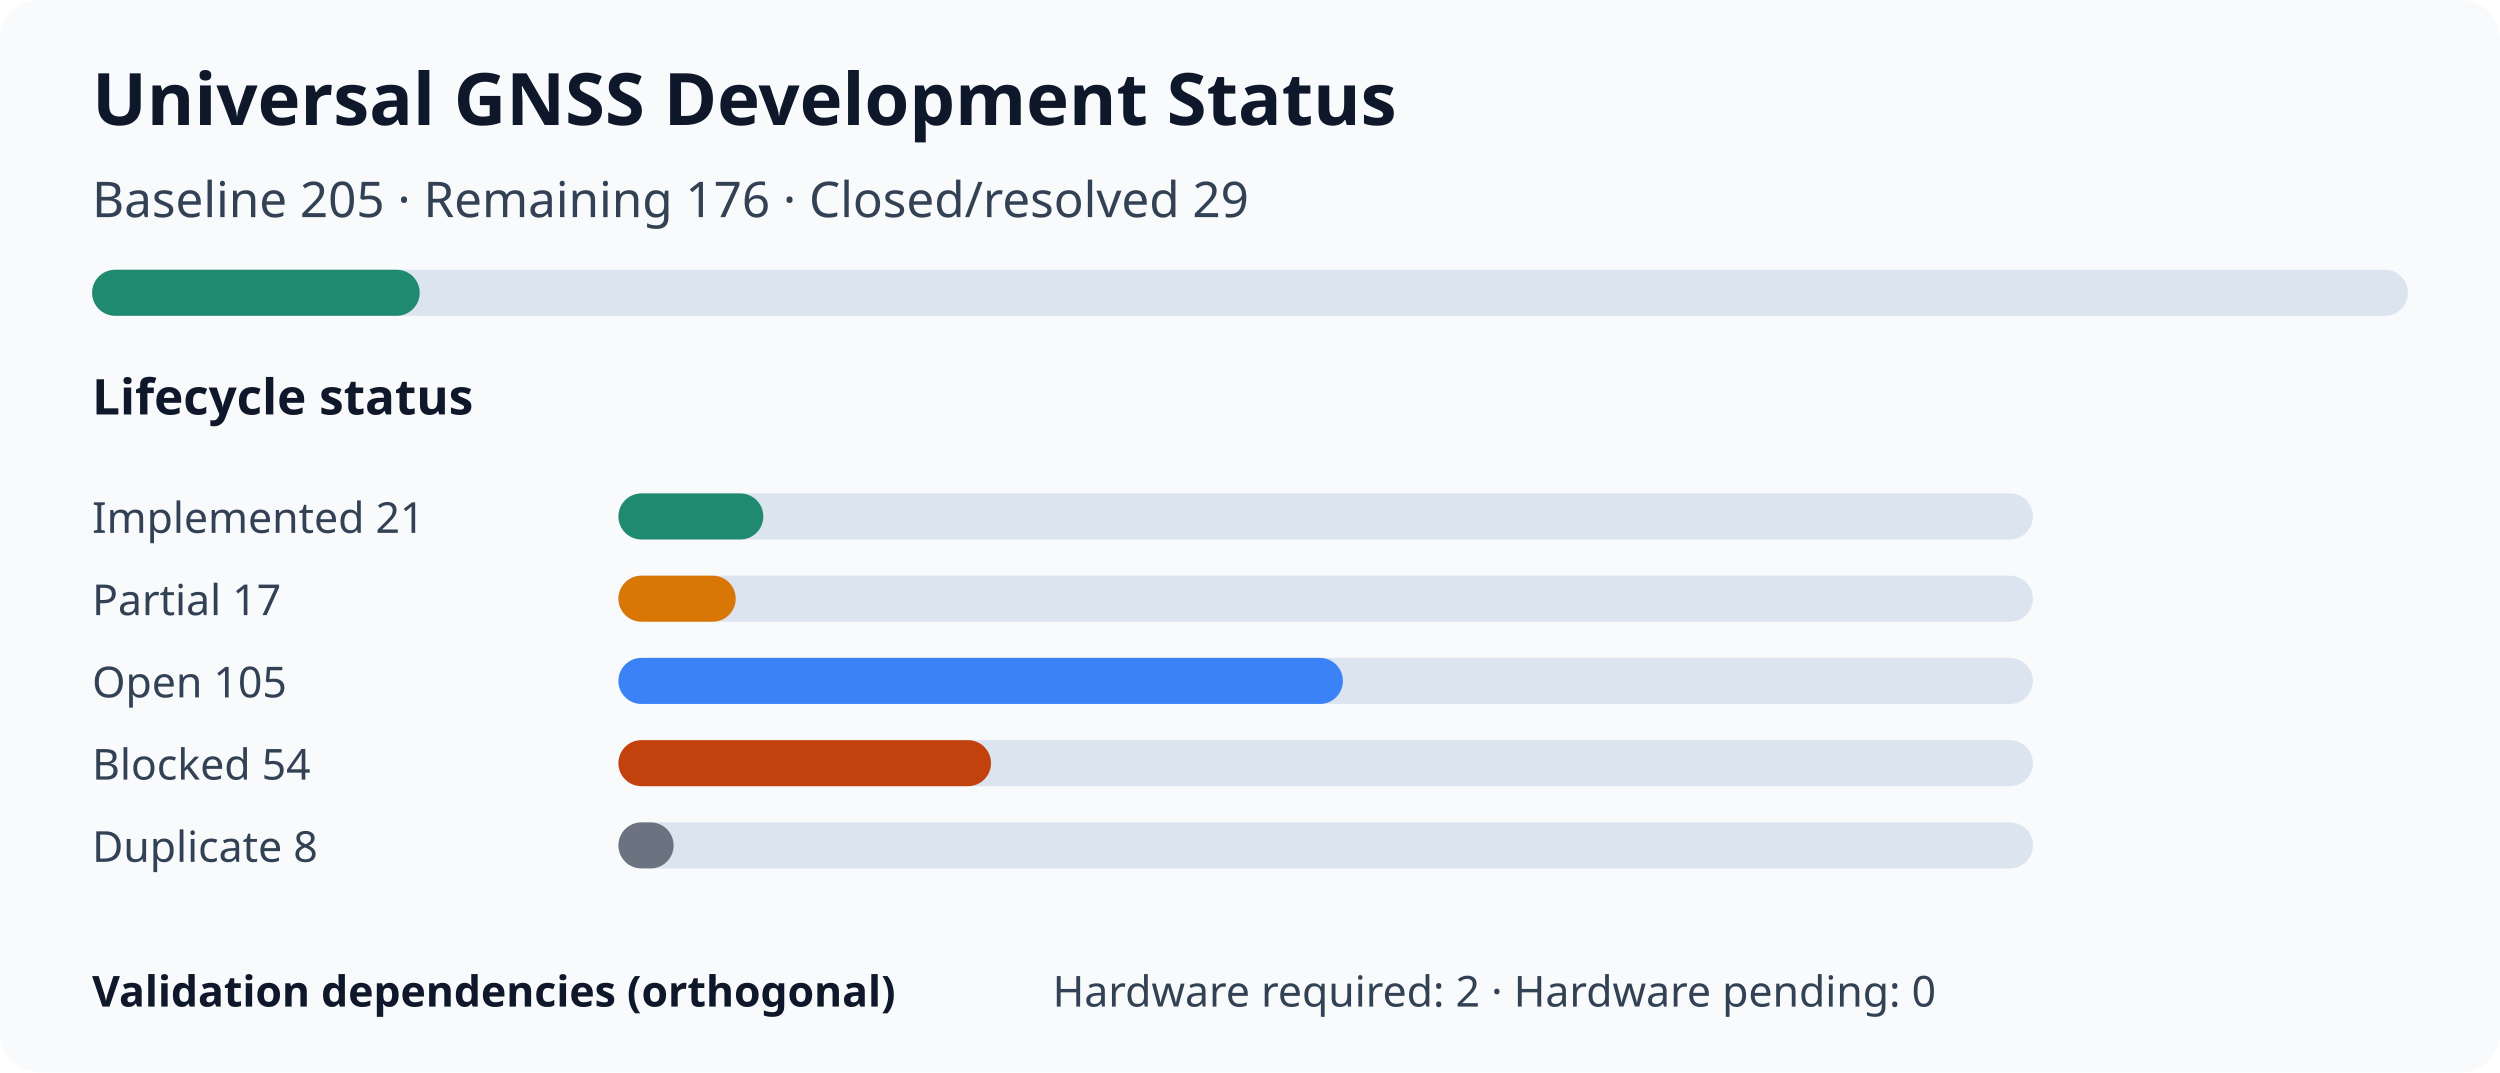
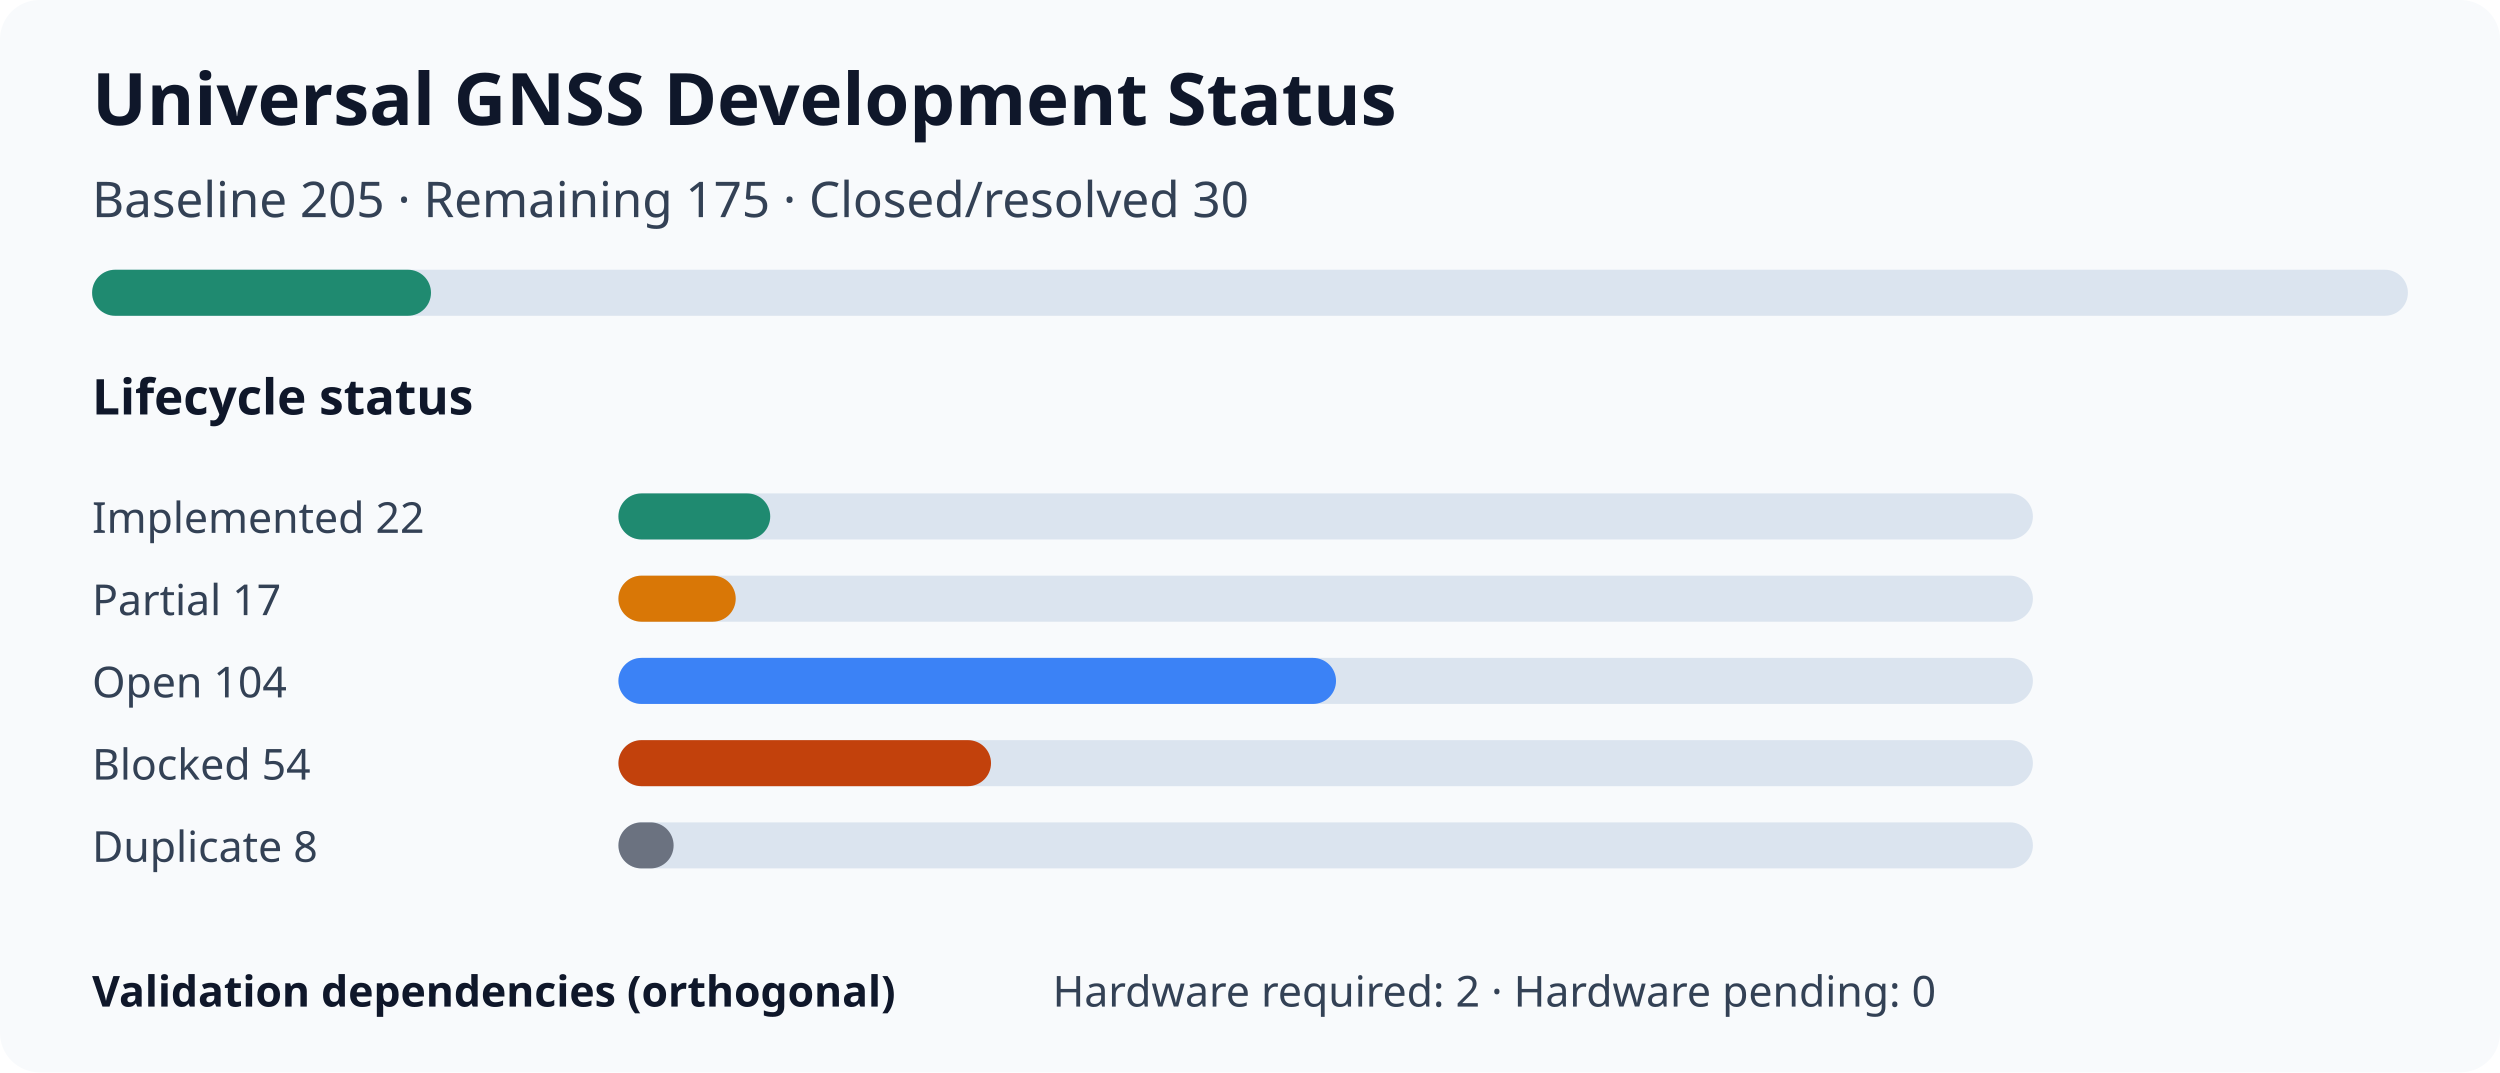
<svg xmlns="http://www.w3.org/2000/svg" viewBox="0 0 760 326" role="img" aria-labelledby="title desc">
  <rect width="760" height="326" fill="#f8fafc" rx="12" />
  <text x="28" y="38" font-family="sans-serif" font-size="22" font-weight="700" fill="#0f172a">Universal GNSS Development Status</text>
-   <text x="28" y="66" font-family="sans-serif" font-size="15" fill="#334155">Baseline 205 · Remaining 176 · Closed/resolved 29</text>
+   <text x="28" y="66" font-family="sans-serif" font-size="15" fill="#334155">Baseline 205 · Remaining 175 · Closed/resolved 30</text>
  <rect x="28" y="82" width="704" height="14" rx="7" fill="#dbe4ef" />
-   <rect x="28" y="82" width="99.59" height="14" rx="7" fill="#1f8a70" />
+   <rect x="28" y="82" width="103.02" height="14" rx="7" fill="#1f8a70" />
  <text x="28" y="126" font-family="sans-serif" font-size="15" font-weight="700" fill="#0f172a">Lifecycle status</text>
-   <text x="28" y="162" font-family="sans-serif" font-size="13" fill="#334155">Implemented 21</text>
+   <text x="28" y="162" font-family="sans-serif" font-size="13" fill="#334155">Implemented 22</text>
  <rect x="188" y="150" width="430" height="14" rx="7" fill="#dbe4ef" />
-   <rect x="188" y="150" width="44.05" height="14" rx="7" fill="#1f8a70" />
+   <rect x="188" y="150" width="46.15" height="14" rx="7" fill="#1f8a70" />
  <text x="28" y="187" font-family="sans-serif" font-size="13" fill="#334155">Partial 17</text>
  <rect x="188" y="175" width="430" height="14" rx="7" fill="#dbe4ef" />
  <rect x="188" y="175" width="35.66" height="14" rx="7" fill="#d97706" />
-   <text x="28" y="212" font-family="sans-serif" font-size="13" fill="#334155">Open 105</text>
+   <text x="28" y="212" font-family="sans-serif" font-size="13" fill="#334155">Open 104</text>
  <rect x="188" y="200" width="430" height="14" rx="7" fill="#dbe4ef" />
-   <rect x="188" y="200" width="220.24" height="14" rx="7" fill="#3b82f6" />
+   <rect x="188" y="200" width="218.15" height="14" rx="7" fill="#3b82f6" />
  <text x="28" y="237" font-family="sans-serif" font-size="13" fill="#334155">Blocked 54</text>
  <rect x="188" y="225" width="430" height="14" rx="7" fill="#dbe4ef" />
  <rect x="188" y="225" width="113.27" height="14" rx="7" fill="#c2410c" />
  <text x="28" y="262" font-family="sans-serif" font-size="13" fill="#334155">Duplicate 8</text>
  <rect x="188" y="250" width="430" height="14" rx="7" fill="#dbe4ef" />
  <rect x="188" y="250" width="16.78" height="14" rx="7" fill="#6b7280" />
  <text x="28" y="306" font-family="sans-serif" font-size="13" font-weight="700" fill="#0f172a">Validation dependencies (orthogonal)</text>
  <text x="320" y="306" font-family="sans-serif" font-size="13" fill="#334155">Hardware required: 2 · Hardware pending: 0</text>
</svg>
